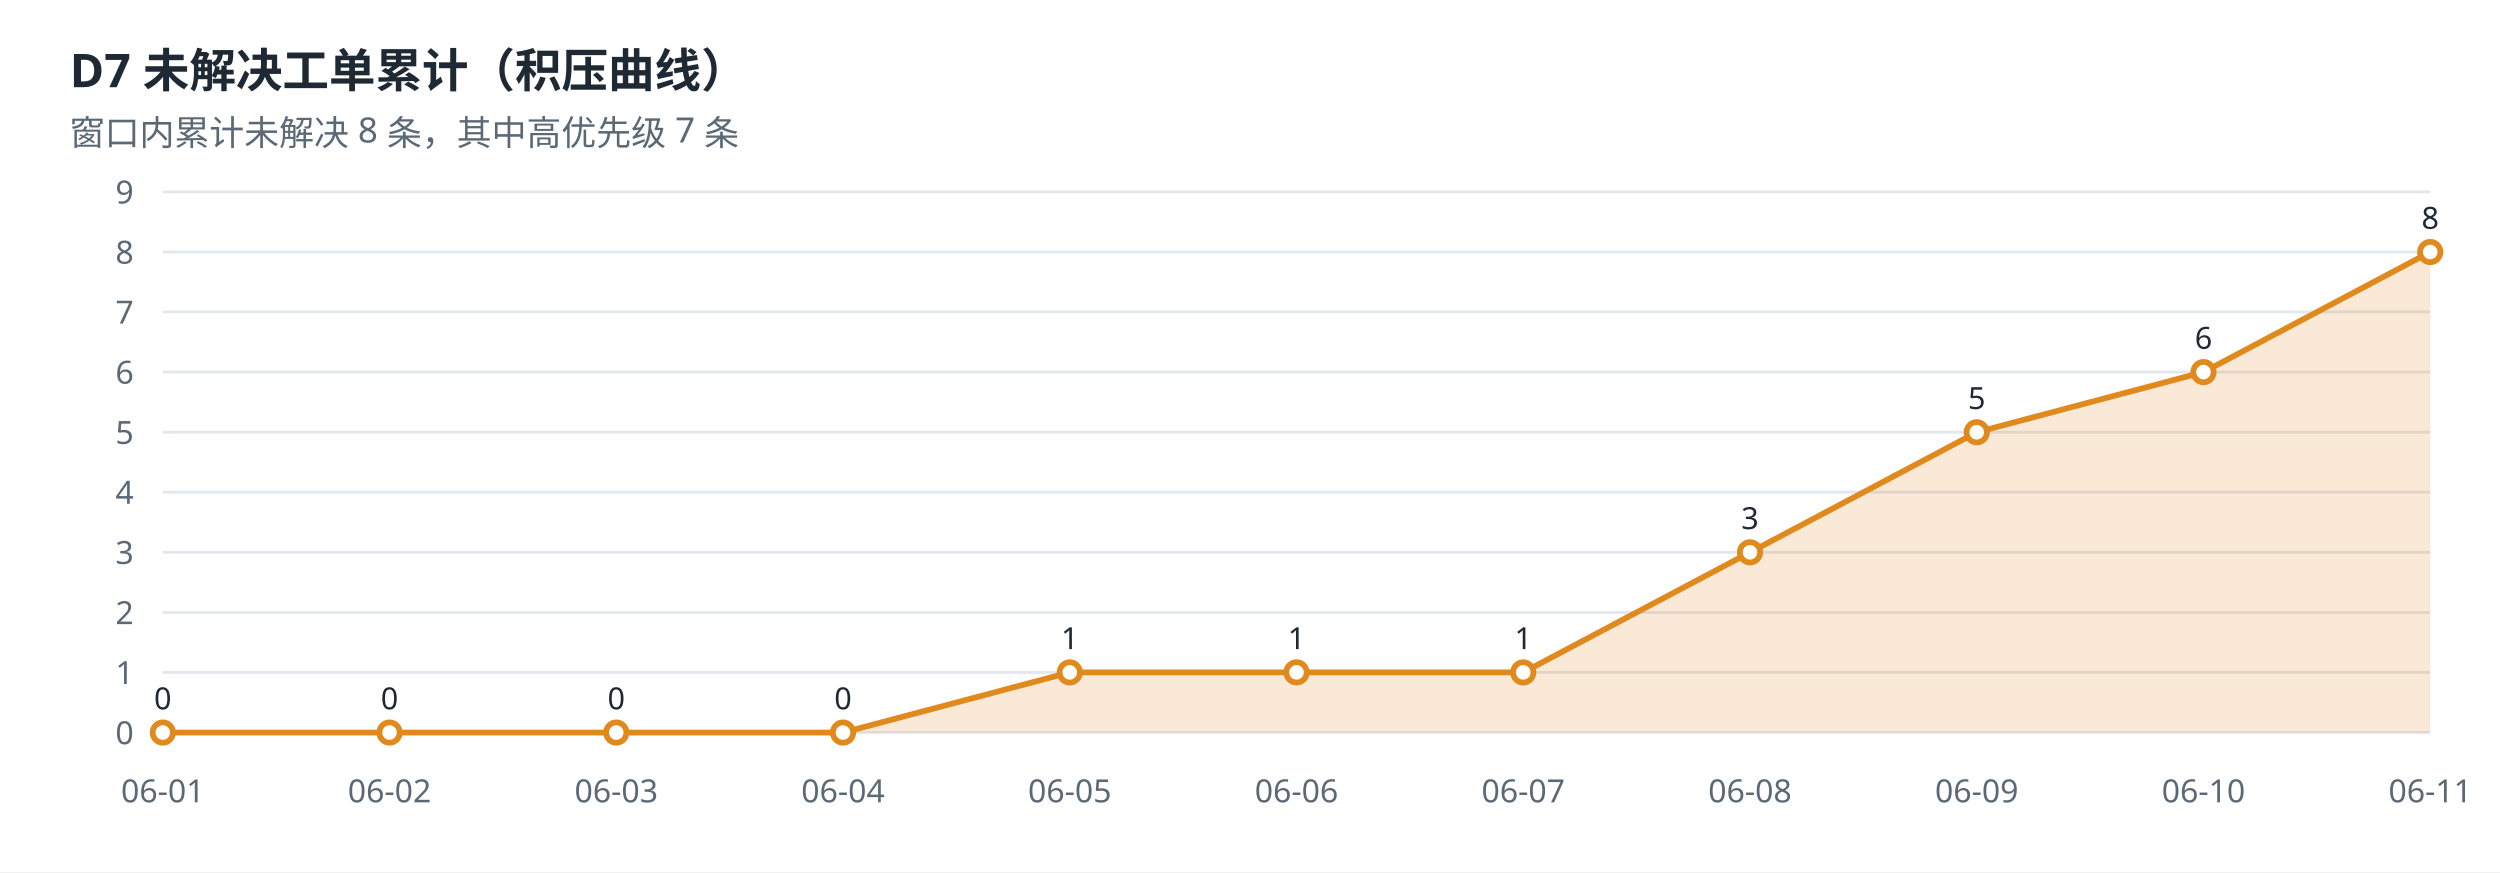
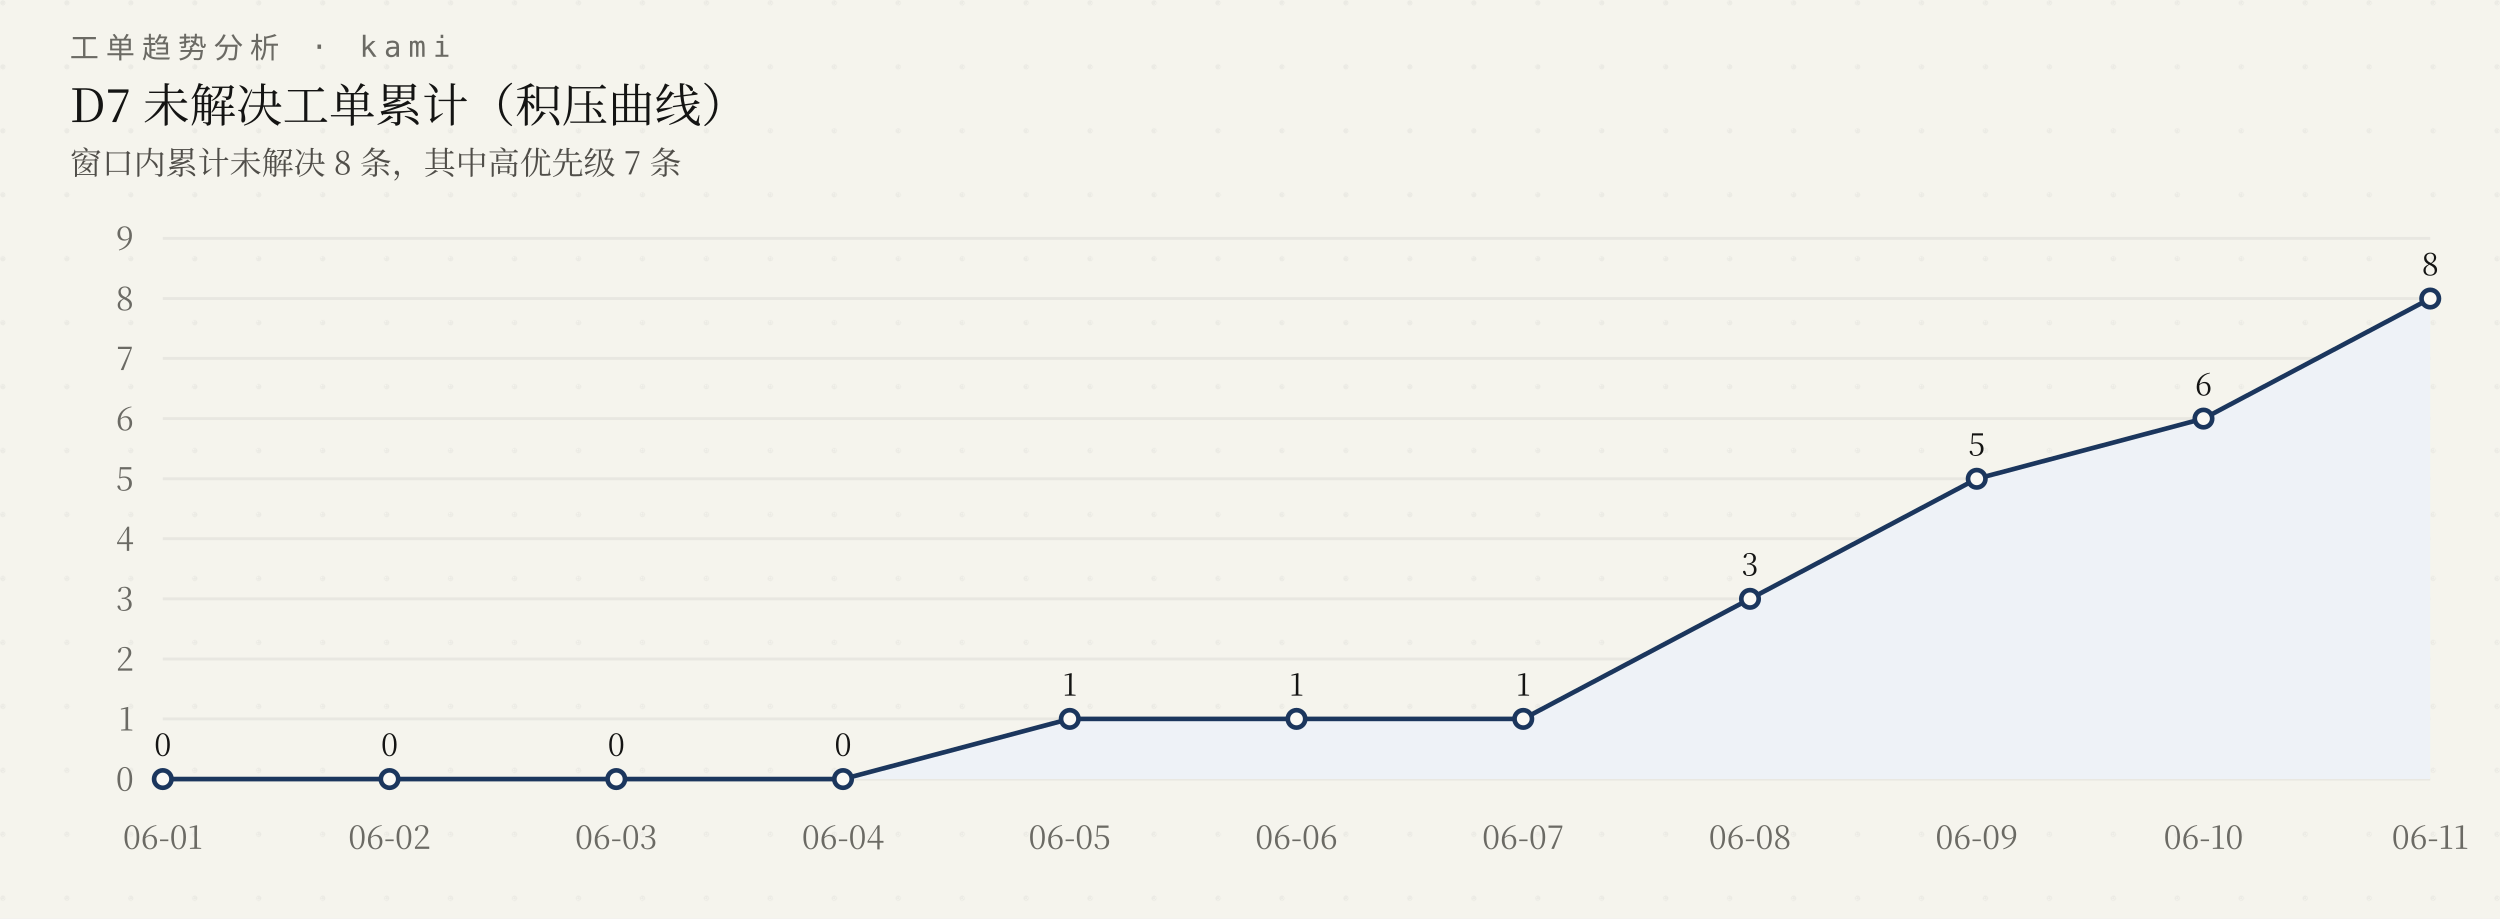
- <svg xmlns="http://www.w3.org/2000/svg" viewBox="0 0 860 300" width="100%" height="auto" role="img" aria-label="D7 未解决工单累计（积压曲线）" font-family="Segoe UI, Microsoft YaHei, sans-serif">
-   <rect width="860" height="300" fill="#ffffff" />
-   <text x="24" y="30" font-size="16" font-weight="600" fill="#1f2933">D7 未解决工单累计（积压曲线）</text>
-   <text x="24" y="50" font-size="12" fill="#5b6875">窗口内累计未解决 8 条，其中高优先级 7 条</text>
-   <line x1="56" y1="252.0" x2="836" y2="252.0" stroke="#e3e7ee" />
-   <text x="46" y="256.0" font-size="11" fill="#5b6875" text-anchor="end">0</text>
-   <line x1="56" y1="231.3" x2="836" y2="231.3" stroke="#e3e7ee" />
-   <text x="46" y="235.3" font-size="11" fill="#5b6875" text-anchor="end">1</text>
-   <line x1="56" y1="210.7" x2="836" y2="210.7" stroke="#e3e7ee" />
-   <text x="46" y="214.7" font-size="11" fill="#5b6875" text-anchor="end">2</text>
-   <line x1="56" y1="190.0" x2="836" y2="190.0" stroke="#e3e7ee" />
-   <text x="46" y="194.0" font-size="11" fill="#5b6875" text-anchor="end">3</text>
-   <line x1="56" y1="169.3" x2="836" y2="169.3" stroke="#e3e7ee" />
-   <text x="46" y="173.3" font-size="11" fill="#5b6875" text-anchor="end">4</text>
-   <line x1="56" y1="148.7" x2="836" y2="148.7" stroke="#e3e7ee" />
-   <text x="46" y="152.7" font-size="11" fill="#5b6875" text-anchor="end">5</text>
-   <line x1="56" y1="128.0" x2="836" y2="128.0" stroke="#e3e7ee" />
-   <text x="46" y="132.0" font-size="11" fill="#5b6875" text-anchor="end">6</text>
-   <line x1="56" y1="107.3" x2="836" y2="107.3" stroke="#e3e7ee" />
-   <text x="46" y="111.3" font-size="11" fill="#5b6875" text-anchor="end">7</text>
-   <line x1="56" y1="86.7" x2="836" y2="86.7" stroke="#e3e7ee" />
-   <text x="46" y="90.7" font-size="11" fill="#5b6875" text-anchor="end">8</text>
-   <line x1="56" y1="66.0" x2="836" y2="66.0" stroke="#e3e7ee" />
-   <text x="46" y="70.0" font-size="11" fill="#5b6875" text-anchor="end">9</text>
-   <path d="M 56.0 252.0 L 56.0 252.0 L 134.0 252.0 L 212.0 252.0 L 290.0 252.0 L 368.0 231.3 L 446.0 231.3 L 524.0 231.3 L 602.0 190.0 L 680.0 148.7 L 758.0 128.0 L 836.0 86.7 L 836.0 252.0 Z" fill="#e08a1e" fill-opacity="0.18" />
-   <polyline points="56.0,252.0 134.0,252.0 212.0,252.0 290.0,252.0 368.0,231.3 446.0,231.3 524.0,231.3 602.0,190.0 680.0,148.7 758.0,128.0 836.0,86.7" fill="none" stroke="#e08a1e" stroke-width="2" />
-   <circle cx="56.0" cy="252.0" r="3.5" fill="#fff" stroke="#e08a1e" stroke-width="2" />
-   <text x="56.0" y="276" font-size="11" fill="#5b6875" text-anchor="middle">06-01</text>
-   <text x="56.0" y="244.0" font-size="10.5" fill="#1f2933" text-anchor="middle">0</text>
-   <circle cx="134.0" cy="252.0" r="3.5" fill="#fff" stroke="#e08a1e" stroke-width="2" />
-   <text x="134.0" y="276" font-size="11" fill="#5b6875" text-anchor="middle">06-02</text>
-   <text x="134.0" y="244.0" font-size="10.5" fill="#1f2933" text-anchor="middle">0</text>
-   <circle cx="212.0" cy="252.0" r="3.5" fill="#fff" stroke="#e08a1e" stroke-width="2" />
-   <text x="212.0" y="276" font-size="11" fill="#5b6875" text-anchor="middle">06-03</text>
-   <text x="212.0" y="244.0" font-size="10.5" fill="#1f2933" text-anchor="middle">0</text>
-   <circle cx="290.0" cy="252.0" r="3.5" fill="#fff" stroke="#e08a1e" stroke-width="2" />
-   <text x="290.0" y="276" font-size="11" fill="#5b6875" text-anchor="middle">06-04</text>
-   <text x="290.0" y="244.0" font-size="10.5" fill="#1f2933" text-anchor="middle">0</text>
-   <circle cx="368.0" cy="231.3" r="3.5" fill="#fff" stroke="#e08a1e" stroke-width="2" />
-   <text x="368.0" y="276" font-size="11" fill="#5b6875" text-anchor="middle">06-05</text>
-   <text x="368.0" y="223.3" font-size="10.5" fill="#1f2933" text-anchor="middle">1</text>
-   <circle cx="446.0" cy="231.3" r="3.5" fill="#fff" stroke="#e08a1e" stroke-width="2" />
-   <text x="446.0" y="276" font-size="11" fill="#5b6875" text-anchor="middle">06-06</text>
-   <text x="446.0" y="223.3" font-size="10.5" fill="#1f2933" text-anchor="middle">1</text>
-   <circle cx="524.0" cy="231.3" r="3.5" fill="#fff" stroke="#e08a1e" stroke-width="2" />
-   <text x="524.0" y="276" font-size="11" fill="#5b6875" text-anchor="middle">06-07</text>
-   <text x="524.0" y="223.3" font-size="10.5" fill="#1f2933" text-anchor="middle">1</text>
-   <circle cx="602.0" cy="190.0" r="3.5" fill="#fff" stroke="#e08a1e" stroke-width="2" />
-   <text x="602.0" y="276" font-size="11" fill="#5b6875" text-anchor="middle">06-08</text>
-   <text x="602.0" y="182.0" font-size="10.5" fill="#1f2933" text-anchor="middle">3</text>
-   <circle cx="680.0" cy="148.7" r="3.5" fill="#fff" stroke="#e08a1e" stroke-width="2" />
-   <text x="680.0" y="276" font-size="11" fill="#5b6875" text-anchor="middle">06-09</text>
-   <text x="680.0" y="140.7" font-size="10.5" fill="#1f2933" text-anchor="middle">5</text>
-   <circle cx="758.0" cy="128.0" r="3.5" fill="#fff" stroke="#e08a1e" stroke-width="2" />
-   <text x="758.0" y="276" font-size="11" fill="#5b6875" text-anchor="middle">06-10</text>
-   <text x="758.0" y="120.0" font-size="10.5" fill="#1f2933" text-anchor="middle">6</text>
-   <circle cx="836.0" cy="86.7" r="3.5" fill="#fff" stroke="#e08a1e" stroke-width="2" />
-   <text x="836.0" y="276" font-size="11" fill="#5b6875" text-anchor="middle">06-11</text>
-   <text x="836.0" y="78.7" font-size="10.5" fill="#1f2933" text-anchor="middle">8</text>
+ <svg xmlns="http://www.w3.org/2000/svg" viewBox="0 0 860 316" width="100%" height="auto" role="img" aria-label="D7 未解决工单累计（积压曲线）" font-family="Charter, Georgia, &quot;TsangerJinKai02&quot;, &quot;Source Han Serif SC&quot;, &quot;Noto Serif CJK SC&quot;, &quot;Songti SC&quot;, &quot;STSong&quot;, serif">
+   <defs>
+     <pattern id="dotsBacklog" width="22" height="22" patternUnits="userSpaceOnUse">
+       <circle cx="1" cy="1" r="0.9" fill="#E3E2DC" />
+     </pattern>
+   </defs>
+   <rect width="860" height="316" fill="#f5f4ed" />
+   <rect width="860" height="316" fill="url(#dotsBacklog)" opacity="0.55" />
+   <text x="24" y="20" font-size="10" letter-spacing="2.4" fill="#6b6a64" font-family="'JetBrains Mono', Consolas, monospace">工单趋势分析 · kami</text>
+   <text x="24" y="42" font-size="16" font-weight="500" fill="#141413">D7 未解决工单累计（积压曲线）</text>
+   <text x="24" y="60" font-size="11" fill="#504e49">窗口内累计未解决 8 条，其中高优先级 7 条</text>
+   <line x1="56" y1="268.0" x2="836" y2="268.0" stroke="#e8e7e1" />
+   <text x="46" y="272.0" font-size="11" fill="#6b6a64" text-anchor="end">0</text>
+   <line x1="56" y1="247.3" x2="836" y2="247.3" stroke="#e8e7e1" />
+   <text x="46" y="251.3" font-size="11" fill="#6b6a64" text-anchor="end">1</text>
+   <line x1="56" y1="226.7" x2="836" y2="226.7" stroke="#e8e7e1" />
+   <text x="46" y="230.7" font-size="11" fill="#6b6a64" text-anchor="end">2</text>
+   <line x1="56" y1="206.0" x2="836" y2="206.0" stroke="#e8e7e1" />
+   <text x="46" y="210.0" font-size="11" fill="#6b6a64" text-anchor="end">3</text>
+   <line x1="56" y1="185.3" x2="836" y2="185.3" stroke="#e8e7e1" />
+   <text x="46" y="189.3" font-size="11" fill="#6b6a64" text-anchor="end">4</text>
+   <line x1="56" y1="164.7" x2="836" y2="164.7" stroke="#e8e7e1" />
+   <text x="46" y="168.7" font-size="11" fill="#6b6a64" text-anchor="end">5</text>
+   <line x1="56" y1="144.0" x2="836" y2="144.0" stroke="#e8e7e1" />
+   <text x="46" y="148.0" font-size="11" fill="#6b6a64" text-anchor="end">6</text>
+   <line x1="56" y1="123.3" x2="836" y2="123.3" stroke="#e8e7e1" />
+   <text x="46" y="127.3" font-size="11" fill="#6b6a64" text-anchor="end">7</text>
+   <line x1="56" y1="102.7" x2="836" y2="102.7" stroke="#e8e7e1" />
+   <text x="46" y="106.7" font-size="11" fill="#6b6a64" text-anchor="end">8</text>
+   <line x1="56" y1="82.0" x2="836" y2="82.0" stroke="#e8e7e1" />
+   <text x="46" y="86.0" font-size="11" fill="#6b6a64" text-anchor="end">9</text>
+   <path d="M 56.0 268.0 L 56.0 268.0 L 134.0 268.0 L 212.0 268.0 L 290.0 268.0 L 368.0 247.3 L 446.0 247.3 L 524.0 247.3 L 602.0 206.0 L 680.0 164.7 L 758.0 144.0 L 836.0 102.7 L 836.0 268.0 Z" fill="#EEF2F7" />
+   <polyline points="56.0,268.0 134.0,268.0 212.0,268.0 290.0,268.0 368.0,247.3 446.0,247.3 524.0,247.3 602.0,206.0 680.0,164.7 758.0,144.0 836.0,102.7" fill="none" stroke="#1B365D" stroke-width="1.6" />
+   <circle cx="56.0" cy="268.0" r="3" fill="#faf9f5" stroke="#1B365D" stroke-width="1.6" />
+   <text x="56.0" y="292" font-size="11" fill="#6b6a64" text-anchor="middle">06-01</text>
+   <text x="56.0" y="260.0" font-size="10.5" fill="#141413" text-anchor="middle">0</text>
+   <circle cx="134.0" cy="268.0" r="3" fill="#faf9f5" stroke="#1B365D" stroke-width="1.6" />
+   <text x="134.0" y="292" font-size="11" fill="#6b6a64" text-anchor="middle">06-02</text>
+   <text x="134.0" y="260.0" font-size="10.5" fill="#141413" text-anchor="middle">0</text>
+   <circle cx="212.0" cy="268.0" r="3" fill="#faf9f5" stroke="#1B365D" stroke-width="1.6" />
+   <text x="212.0" y="292" font-size="11" fill="#6b6a64" text-anchor="middle">06-03</text>
+   <text x="212.0" y="260.0" font-size="10.5" fill="#141413" text-anchor="middle">0</text>
+   <circle cx="290.0" cy="268.0" r="3" fill="#faf9f5" stroke="#1B365D" stroke-width="1.6" />
+   <text x="290.0" y="292" font-size="11" fill="#6b6a64" text-anchor="middle">06-04</text>
+   <text x="290.0" y="260.0" font-size="10.5" fill="#141413" text-anchor="middle">0</text>
+   <circle cx="368.0" cy="247.3" r="3" fill="#faf9f5" stroke="#1B365D" stroke-width="1.6" />
+   <text x="368.0" y="292" font-size="11" fill="#6b6a64" text-anchor="middle">06-05</text>
+   <text x="368.0" y="239.3" font-size="10.5" fill="#141413" text-anchor="middle">1</text>
+   <circle cx="446.0" cy="247.3" r="3" fill="#faf9f5" stroke="#1B365D" stroke-width="1.6" />
+   <text x="446.0" y="292" font-size="11" fill="#6b6a64" text-anchor="middle">06-06</text>
+   <text x="446.0" y="239.3" font-size="10.5" fill="#141413" text-anchor="middle">1</text>
+   <circle cx="524.0" cy="247.3" r="3" fill="#faf9f5" stroke="#1B365D" stroke-width="1.6" />
+   <text x="524.0" y="292" font-size="11" fill="#6b6a64" text-anchor="middle">06-07</text>
+   <text x="524.0" y="239.3" font-size="10.5" fill="#141413" text-anchor="middle">1</text>
+   <circle cx="602.0" cy="206.0" r="3" fill="#faf9f5" stroke="#1B365D" stroke-width="1.6" />
+   <text x="602.0" y="292" font-size="11" fill="#6b6a64" text-anchor="middle">06-08</text>
+   <text x="602.0" y="198.0" font-size="10.5" fill="#141413" text-anchor="middle">3</text>
+   <circle cx="680.0" cy="164.7" r="3" fill="#faf9f5" stroke="#1B365D" stroke-width="1.6" />
+   <text x="680.0" y="292" font-size="11" fill="#6b6a64" text-anchor="middle">06-09</text>
+   <text x="680.0" y="156.7" font-size="10.5" fill="#141413" text-anchor="middle">5</text>
+   <circle cx="758.0" cy="144.0" r="3" fill="#faf9f5" stroke="#1B365D" stroke-width="1.6" />
+   <text x="758.0" y="292" font-size="11" fill="#6b6a64" text-anchor="middle">06-10</text>
+   <text x="758.0" y="136.0" font-size="10.5" fill="#141413" text-anchor="middle">6</text>
+   <circle cx="836.0" cy="102.7" r="3" fill="#faf9f5" stroke="#1B365D" stroke-width="1.6" />
+   <text x="836.0" y="292" font-size="11" fill="#6b6a64" text-anchor="middle">06-11</text>
+   <text x="836.0" y="94.7" font-size="10.5" fill="#141413" text-anchor="middle">8</text>
</svg>
